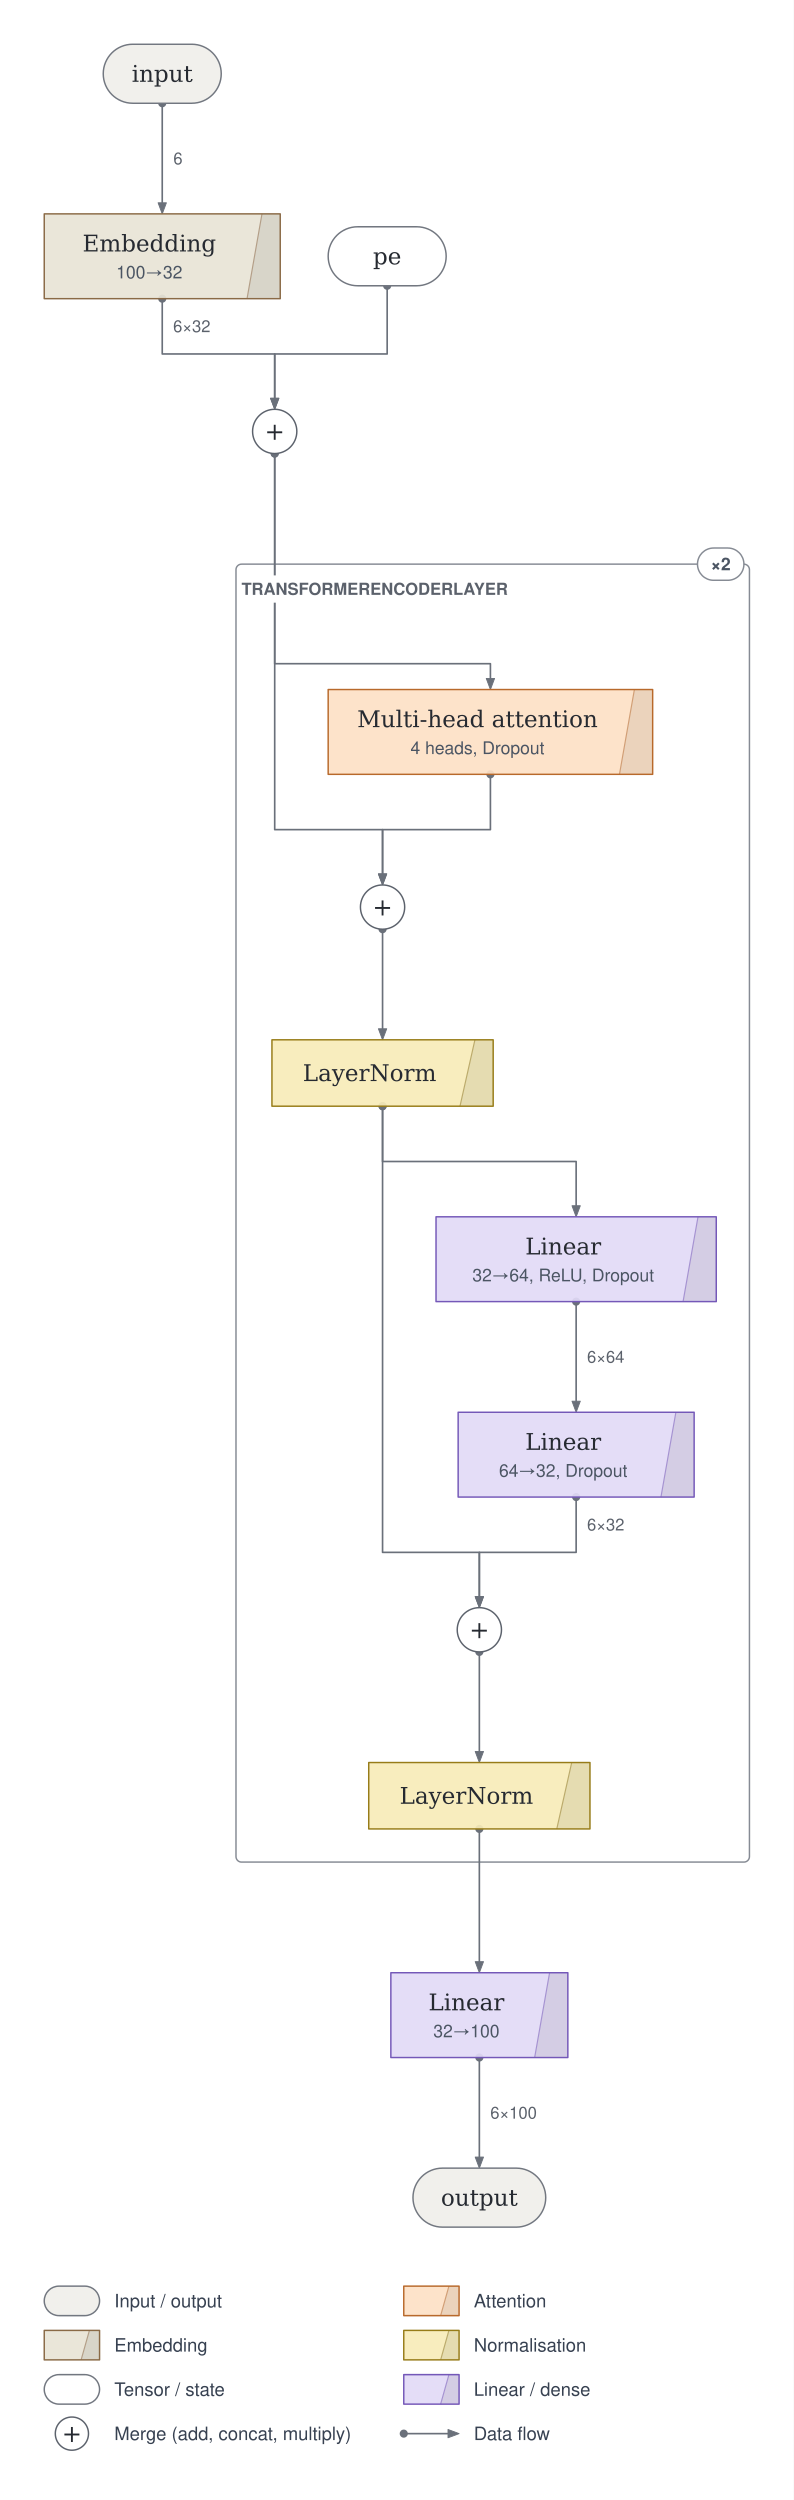
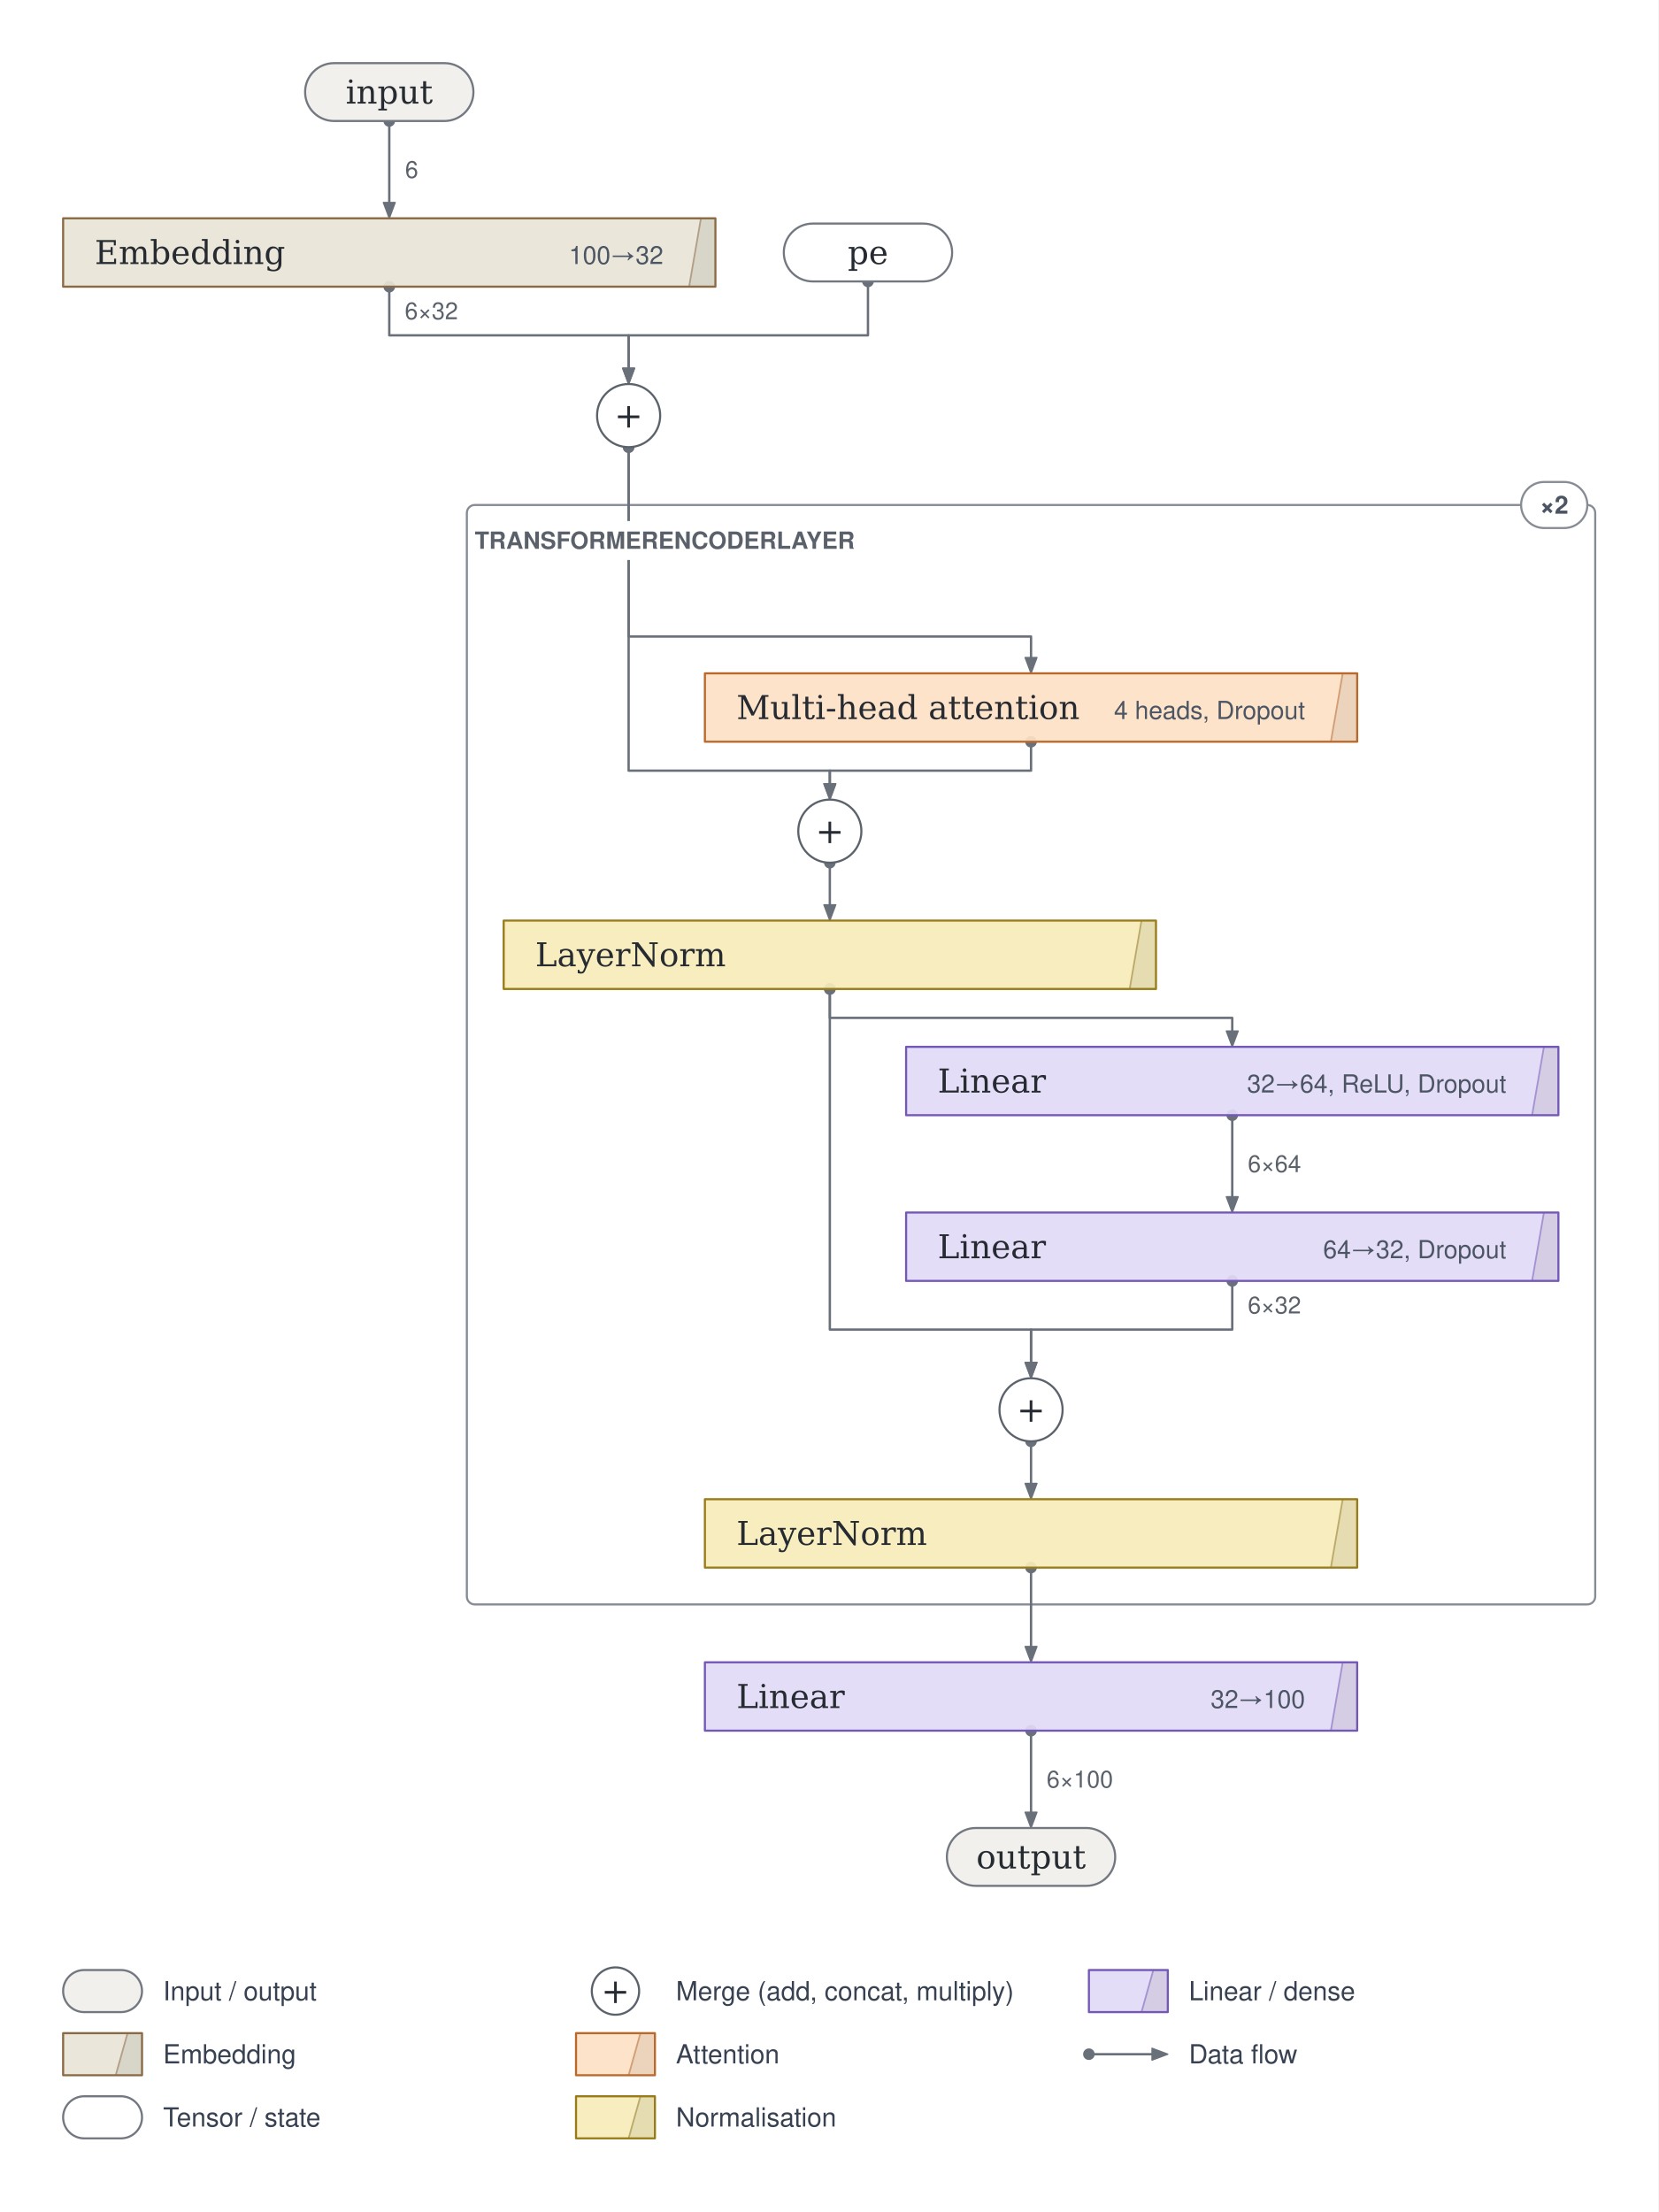
- <svg xmlns="http://www.w3.org/2000/svg" width="430.5" height="1356" viewBox="0 0 430.5 1356" role="img">
-   <rect x="0" y="0" width="430.5" height="1356" fill="#ffffff" />
+ <svg xmlns="http://www.w3.org/2000/svg" width="630.5" height="841" viewBox="0 0 630.5 841" role="img">
+   <rect x="0" y="0" width="630.5" height="841" fill="#ffffff" />
  <g class="tg-groups">
    <g class="tg-group" data-id="encoder.layers.0">
-       <rect x="128" y="306" width="278.5" height="704" rx="3" fill="#ffffff" fill-opacity="0" stroke="#868b94" stroke-width="0.8" stroke-linejoin="round" />
+       <rect x="177.5" y="192" width="429" height="418" rx="3" fill="#ffffff" fill-opacity="0" stroke="#868b94" stroke-width="0.8" stroke-linejoin="round" />
    </g>
  </g>
  <g class="tg-edges">
    <g class="tg-edge tg-edge-data">
-       <polyline points="266,420 266,450 207.5,450 207.5,474.6" fill="none" stroke="#6a707a" stroke-width="0.9" stroke-linejoin="round" />
-       <polygon points="207.5,480 205.25,474 209.75,474" fill="#6a707a" stroke="#6a707a" stroke-width="0.5" stroke-linejoin="round" />
-       <circle cx="266" cy="420" r="2.2" fill="#6a707a" />
-     </g>
-     <g class="tg-edge tg-edge-data">
-       <polyline points="207.5,504 207.5,558.6" fill="none" stroke="#6a707a" stroke-width="0.9" stroke-linejoin="round" />
-       <polygon points="207.5,564 205.25,558 209.75,558" fill="#6a707a" stroke="#6a707a" stroke-width="0.5" stroke-linejoin="round" />
-       <circle cx="207.5" cy="504" r="2.2" fill="#6a707a" />
-     </g>
-     <g class="tg-edge tg-edge-data">
-       <polyline points="207.5,600 207.5,630 312.5,630 312.5,654.6" fill="none" stroke="#6a707a" stroke-width="0.9" stroke-linejoin="round" />
-       <polygon points="312.5,660 310.25,654 314.75,654" fill="#6a707a" stroke="#6a707a" stroke-width="0.5" stroke-linejoin="round" />
-       <circle cx="207.5" cy="600" r="2.2" fill="#6a707a" />
-     </g>
-     <g class="tg-edge tg-edge-data">
-       <polyline points="312.5,706 312.5,760.6" fill="none" stroke="#6a707a" stroke-width="0.9" stroke-linejoin="round" />
-       <polygon points="312.5,766 310.25,760 314.75,760" fill="#6a707a" stroke="#6a707a" stroke-width="0.5" stroke-linejoin="round" />
-       <circle cx="312.5" cy="706" r="2.2" fill="#6a707a" />
-     </g>
-     <g class="tg-edge tg-edge-data">
-       <polyline points="207.5,600 207.5,842 260,842 260,866.6" fill="none" stroke="#6a707a" stroke-width="0.9" stroke-linejoin="round" />
-       <polygon points="260,872 257.75,866 262.25,866" fill="#6a707a" stroke="#6a707a" stroke-width="0.5" stroke-linejoin="round" />
-       <circle cx="207.5" cy="600" r="2.2" fill="#6a707a" />
-     </g>
-     <g class="tg-edge tg-edge-data">
-       <polyline points="312.5,812 312.5,842 260,842 260,866.6" fill="none" stroke="#6a707a" stroke-width="0.9" stroke-linejoin="round" />
-       <polygon points="260,872 257.75,866 262.25,866" fill="#6a707a" stroke="#6a707a" stroke-width="0.5" stroke-linejoin="round" />
-       <circle cx="312.5" cy="812" r="2.2" fill="#6a707a" />
-     </g>
-     <g class="tg-edge tg-edge-data">
-       <polyline points="260,896 260,950.6" fill="none" stroke="#6a707a" stroke-width="0.9" stroke-linejoin="round" />
-       <polygon points="260,956 257.75,950 262.25,950" fill="#6a707a" stroke="#6a707a" stroke-width="0.5" stroke-linejoin="round" />
-       <circle cx="260" cy="896" r="2.2" fill="#6a707a" />
-     </g>
-     <g class="tg-edge tg-edge-data">
-       <polyline points="88,56 88,110.6" fill="none" stroke="#6a707a" stroke-width="0.9" stroke-linejoin="round" />
-       <polygon points="88,116 85.75,110 90.25,110" fill="#6a707a" stroke="#6a707a" stroke-width="0.5" stroke-linejoin="round" />
-       <circle cx="88" cy="56" r="2.2" fill="#6a707a" />
-     </g>
-     <g class="tg-edge tg-edge-data">
-       <polyline points="88,162 88,192 149,192 149,216.6" fill="none" stroke="#6a707a" stroke-width="0.9" stroke-linejoin="round" />
-       <polygon points="149,222 146.75,216 151.25,216" fill="#6a707a" stroke="#6a707a" stroke-width="0.5" stroke-linejoin="round" />
-       <circle cx="88" cy="162" r="2.2" fill="#6a707a" />
-     </g>
-     <g class="tg-edge tg-edge-data">
-       <polyline points="210,155 210,192 149,192 149,216.6" fill="none" stroke="#6a707a" stroke-width="0.9" stroke-linejoin="round" />
-       <polygon points="149,222 146.75,216 151.25,216" fill="#6a707a" stroke="#6a707a" stroke-width="0.5" stroke-linejoin="round" />
-       <circle cx="210" cy="155" r="2.2" fill="#6a707a" />
-     </g>
-     <g class="tg-edge tg-edge-data">
-       <polyline points="149,246 149,306 149,360 266,360 266,368.6" fill="none" stroke="#6a707a" stroke-width="0.9" stroke-linejoin="round" />
-       <polygon points="266,374 263.75,368 268.25,368" fill="#6a707a" stroke="#6a707a" stroke-width="0.5" stroke-linejoin="round" />
-       <circle cx="149" cy="246" r="2.2" fill="#6a707a" />
-     </g>
-     <g class="tg-edge tg-edge-data">
-       <polyline points="149,246 149,306 149,450 207.5,450 207.5,474.6" fill="none" stroke="#6a707a" stroke-width="0.9" stroke-linejoin="round" />
-       <polygon points="207.5,480 205.25,474 209.75,474" fill="#6a707a" stroke="#6a707a" stroke-width="0.5" stroke-linejoin="round" />
-       <circle cx="149" cy="246" r="2.2" fill="#6a707a" />
-     </g>
-     <g class="tg-edge tg-edge-data">
-       <polyline points="260,992 260,1010 260,1064.6" fill="none" stroke="#6a707a" stroke-width="0.9" stroke-linejoin="round" />
-       <polygon points="260,1070 257.75,1064 262.25,1064" fill="#6a707a" stroke="#6a707a" stroke-width="0.5" stroke-linejoin="round" />
-       <circle cx="260" cy="992" r="2.2" fill="#6a707a" />
-     </g>
-     <g class="tg-edge tg-edge-data">
-       <polyline points="260,1116 260,1170.6" fill="none" stroke="#6a707a" stroke-width="0.9" stroke-linejoin="round" />
-       <polygon points="260,1176 257.75,1170 262.25,1170" fill="#6a707a" stroke="#6a707a" stroke-width="0.5" stroke-linejoin="round" />
-       <circle cx="260" cy="1116" r="2.2" fill="#6a707a" />
-     </g>
-     <g class="tg-edge tg-edge-data">
-       <polyline points="219,1320 243.6,1320" fill="none" stroke="#6a707a" stroke-width="0.9" stroke-linejoin="round" />
-       <polygon points="249,1320 243,1322.25 243,1317.75" fill="#6a707a" stroke="#6a707a" stroke-width="0.5" stroke-linejoin="round" />
-       <circle cx="219" cy="1320" r="2.2" fill="#6a707a" />
+       <polyline points="392,282 392,293 315.5,293 315.5,298.6" fill="none" stroke="#6a707a" stroke-width="0.9" stroke-linejoin="round" />
+       <polygon points="315.5,304 313.25,298 317.75,298" fill="#6a707a" stroke="#6a707a" stroke-width="0.5" stroke-linejoin="round" />
+       <circle cx="392" cy="282" r="2.2" fill="#6a707a" />
+     </g>
+     <g class="tg-edge tg-edge-data">
+       <polyline points="315.5,328 315.5,344.6" fill="none" stroke="#6a707a" stroke-width="0.9" stroke-linejoin="round" />
+       <polygon points="315.5,350 313.25,344 317.75,344" fill="#6a707a" stroke="#6a707a" stroke-width="0.5" stroke-linejoin="round" />
+       <circle cx="315.5" cy="328" r="2.2" fill="#6a707a" />
+     </g>
+     <g class="tg-edge tg-edge-data">
+       <polyline points="315.5,376 315.5,387 468.5,387 468.5,392.6" fill="none" stroke="#6a707a" stroke-width="0.9" stroke-linejoin="round" />
+       <polygon points="468.5,398 466.25,392 470.75,392" fill="#6a707a" stroke="#6a707a" stroke-width="0.5" stroke-linejoin="round" />
+       <circle cx="315.5" cy="376" r="2.2" fill="#6a707a" />
+     </g>
+     <g class="tg-edge tg-edge-data">
+       <polyline points="468.5,424 468.5,455.6" fill="none" stroke="#6a707a" stroke-width="0.9" stroke-linejoin="round" />
+       <polygon points="468.5,461 466.25,455 470.75,455" fill="#6a707a" stroke="#6a707a" stroke-width="0.5" stroke-linejoin="round" />
+       <circle cx="468.5" cy="424" r="2.2" fill="#6a707a" />
+     </g>
+     <g class="tg-edge tg-edge-data">
+       <polyline points="315.5,376 315.5,505.5 392,505.5 392,518.6" fill="none" stroke="#6a707a" stroke-width="0.9" stroke-linejoin="round" />
+       <polygon points="392,524 389.75,518 394.25,518" fill="#6a707a" stroke="#6a707a" stroke-width="0.5" stroke-linejoin="round" />
+       <circle cx="315.5" cy="376" r="2.2" fill="#6a707a" />
+     </g>
+     <g class="tg-edge tg-edge-data">
+       <polyline points="468.5,487 468.5,505.5 392,505.5 392,518.6" fill="none" stroke="#6a707a" stroke-width="0.9" stroke-linejoin="round" />
+       <polygon points="392,524 389.75,518 394.25,518" fill="#6a707a" stroke="#6a707a" stroke-width="0.5" stroke-linejoin="round" />
+       <circle cx="468.5" cy="487" r="2.2" fill="#6a707a" />
+     </g>
+     <g class="tg-edge tg-edge-data">
+       <polyline points="392,548 392,564.6" fill="none" stroke="#6a707a" stroke-width="0.9" stroke-linejoin="round" />
+       <polygon points="392,570 389.75,564 394.25,564" fill="#6a707a" stroke="#6a707a" stroke-width="0.5" stroke-linejoin="round" />
+       <circle cx="392" cy="548" r="2.2" fill="#6a707a" />
+     </g>
+     <g class="tg-edge tg-edge-data">
+       <polyline points="148,46 148,77.6" fill="none" stroke="#6a707a" stroke-width="0.9" stroke-linejoin="round" />
+       <polygon points="148,83 145.75,77 150.25,77" fill="#6a707a" stroke="#6a707a" stroke-width="0.5" stroke-linejoin="round" />
+       <circle cx="148" cy="46" r="2.2" fill="#6a707a" />
+     </g>
+     <g class="tg-edge tg-edge-data">
+       <polyline points="148,109 148,127.5 239,127.5 239,140.6" fill="none" stroke="#6a707a" stroke-width="0.9" stroke-linejoin="round" />
+       <polygon points="239,146 236.75,140 241.25,140" fill="#6a707a" stroke="#6a707a" stroke-width="0.5" stroke-linejoin="round" />
+       <circle cx="148" cy="109" r="2.2" fill="#6a707a" />
+     </g>
+     <g class="tg-edge tg-edge-data">
+       <polyline points="330,107 330,127.5 239,127.5 239,140.6" fill="none" stroke="#6a707a" stroke-width="0.9" stroke-linejoin="round" />
+       <polygon points="239,146 236.75,140 241.25,140" fill="#6a707a" stroke="#6a707a" stroke-width="0.5" stroke-linejoin="round" />
+       <circle cx="330" cy="107" r="2.2" fill="#6a707a" />
+     </g>
+     <g class="tg-edge tg-edge-data">
+       <polyline points="239,170 239,192 239,242 392,242 392,250.6" fill="none" stroke="#6a707a" stroke-width="0.9" stroke-linejoin="round" />
+       <polygon points="392,256 389.75,250 394.25,250" fill="#6a707a" stroke="#6a707a" stroke-width="0.5" stroke-linejoin="round" />
+       <circle cx="239" cy="170" r="2.2" fill="#6a707a" />
+     </g>
+     <g class="tg-edge tg-edge-data">
+       <polyline points="239,170 239,192 239,293 315.5,293 315.5,298.6" fill="none" stroke="#6a707a" stroke-width="0.9" stroke-linejoin="round" />
+       <polygon points="315.5,304 313.25,298 317.75,298" fill="#6a707a" stroke="#6a707a" stroke-width="0.5" stroke-linejoin="round" />
+       <circle cx="239" cy="170" r="2.2" fill="#6a707a" />
+     </g>
+     <g class="tg-edge tg-edge-data">
+       <polyline points="392,596 392,610 392,626.6" fill="none" stroke="#6a707a" stroke-width="0.9" stroke-linejoin="round" />
+       <polygon points="392,632 389.75,626 394.25,626" fill="#6a707a" stroke="#6a707a" stroke-width="0.5" stroke-linejoin="round" />
+       <circle cx="392" cy="596" r="2.2" fill="#6a707a" />
+     </g>
+     <g class="tg-edge tg-edge-data">
+       <polyline points="392,658 392,689.6" fill="none" stroke="#6a707a" stroke-width="0.9" stroke-linejoin="round" />
+       <polygon points="392,695 389.75,689 394.25,689" fill="#6a707a" stroke="#6a707a" stroke-width="0.5" stroke-linejoin="round" />
+       <circle cx="392" cy="658" r="2.2" fill="#6a707a" />
+     </g>
+     <g class="tg-edge tg-edge-data">
+       <polyline points="414,781 438.6,781" fill="none" stroke="#6a707a" stroke-width="0.9" stroke-linejoin="round" />
+       <polygon points="444,781 438,783.25 438,778.75" fill="#6a707a" stroke="#6a707a" stroke-width="0.5" stroke-linejoin="round" />
+       <circle cx="414" cy="781" r="2.2" fill="#6a707a" />
    </g>
  </g>
  <g class="tg-nodes">
    <g class="tg-node tg-io" data-id="n0">
-       <rect x="56" y="24" width="64" height="32" rx="16" fill="#f1f0ec" stroke="#727780" stroke-width="0.8" stroke-linejoin="round" />
-       <text x="88" y="44.38" font-family="'Source Serif 4', 'Source Serif Pro', 'Georgia', 'Libertinus Serif', 'DejaVu Serif', serif" font-size="12.5" text-anchor="middle" fill="#262a31">input</text>
+       <rect x="116" y="24" width="64" height="22" rx="11" fill="#f1f0ec" stroke="#727780" stroke-width="0.8" stroke-linejoin="round" />
+       <text x="148" y="39.38" font-family="'Source Serif 4', 'Source Serif Pro', 'Georgia', 'Libertinus Serif', 'DejaVu Serif', serif" font-size="12.5" text-anchor="middle" fill="#262a31">input</text>
    </g>
    <g class="tg-node tg-embedding" data-id="n1">
-       <polygon points="24,116 142.1,116 134,162 24,162" fill="#e8e4d6" fill-opacity="0.92" />
-       <polygon points="142.1,116 152,116 152,162 134,162" fill="#d5d2c5" fill-opacity="0.92" />
-       <polyline points="142.1,116 134,162" fill="none" stroke="#b39e87" stroke-width="0.64" stroke-linejoin="round" />
-       <rect x="24" y="116" width="128" height="46" fill="none" stroke="#8a6a46" stroke-width="0.8" stroke-linejoin="round" />
-       <text x="80.98" y="136.41" font-family="'Source Serif 4', 'Source Serif Pro', 'Georgia', 'Libertinus Serif', 'DejaVu Serif', serif" font-size="12.5" text-anchor="middle" fill="#262a31">Embedding</text>
-       <text x="80.98" y="151.01" font-family="'Avenir Next', 'Helvetica Neue', 'Helvetica', 'Arial', 'DejaVu Sans', sans-serif" font-size="9.5" text-anchor="middle" fill="#4b5563">100→32</text>
+       <polygon points="24,83 266.5,83 262,109 24,109" fill="#e8e4d6" fill-opacity="0.92" />
+       <polygon points="266.5,83 272,83 272,109 262,109" fill="#d5d2c5" fill-opacity="0.92" />
+       <polyline points="266.5,83 262,109" fill="none" stroke="#b39e87" stroke-width="0.64" stroke-linejoin="round" />
+       <rect x="24" y="83" width="248" height="26" fill="none" stroke="#8a6a46" stroke-width="0.8" stroke-linejoin="round" />
+       <text x="36" y="100.38" font-family="'Source Serif 4', 'Source Serif Pro', 'Georgia', 'Libertinus Serif', 'DejaVu Serif', serif" font-size="12.5" fill="#262a31">Embedding</text>
+       <text x="252.2" y="100.38" font-family="'Avenir Next', 'Helvetica Neue', 'Helvetica', 'Arial', 'DejaVu Sans', sans-serif" font-size="9.5" text-anchor="end" fill="#4b5563">100→32</text>
    </g>
    <g class="tg-node tg-tensor" data-id="n2">
-       <rect x="178" y="123" width="64" height="32" rx="16" fill="#ffffff" stroke="#727780" stroke-width="0.8" stroke-linejoin="round" />
-       <text x="210" y="143.38" font-family="'Source Serif 4', 'Source Serif Pro', 'Georgia', 'Libertinus Serif', 'DejaVu Serif', serif" font-size="12.5" text-anchor="middle" fill="#262a31">pe</text>
+       <rect x="298" y="85" width="64" height="22" rx="11" fill="#ffffff" stroke="#727780" stroke-width="0.8" stroke-linejoin="round" />
+       <text x="330" y="100.38" font-family="'Source Serif 4', 'Source Serif Pro', 'Georgia', 'Libertinus Serif', 'DejaVu Serif', serif" font-size="12.5" text-anchor="middle" fill="#262a31">pe</text>
    </g>
    <g class="tg-node tg-merge" data-id="n3">
-       <circle cx="149" cy="234" r="12" fill="#ffffff" stroke="#5c626c" stroke-width="0.8" stroke-linejoin="round" />
-       <text x="149" y="238.55" font-family="'Source Serif 4', 'Source Serif Pro', 'Georgia', 'Libertinus Serif', 'DejaVu Serif', serif" font-size="13" text-anchor="middle" fill="#262a31">+</text>
+       <circle cx="239" cy="158" r="12" fill="#ffffff" stroke="#5c626c" stroke-width="0.8" stroke-linejoin="round" />
+       <text x="239" y="162.55" font-family="'Source Serif 4', 'Source Serif Pro', 'Georgia', 'Libertinus Serif', 'DejaVu Serif', serif" font-size="13" text-anchor="middle" fill="#262a31">+</text>
    </g>
    <g class="tg-node tg-attention" data-id="n4">
-       <polygon points="178,374 344.1,374 336,420 178,420" fill="#fde1c6" fill-opacity="0.92" />
-       <polygon points="344.1,374 354,374 354,420 336,420" fill="#e9cfb6" fill-opacity="0.92" />
-       <polyline points="344.1,374 336,420" fill="none" stroke="#d19e75" stroke-width="0.64" stroke-linejoin="round" />
-       <rect x="178" y="374" width="176" height="46" fill="none" stroke="#b8692b" stroke-width="0.8" stroke-linejoin="round" />
-       <text x="258.98" y="394.41" font-family="'Source Serif 4', 'Source Serif Pro', 'Georgia', 'Libertinus Serif', 'DejaVu Serif', serif" font-size="12.5" text-anchor="middle" fill="#262a31">Multi-head attention</text>
-       <text x="258.98" y="409.01" font-family="'Avenir Next', 'Helvetica Neue', 'Helvetica', 'Arial', 'DejaVu Sans', sans-serif" font-size="9.5" text-anchor="middle" fill="#4b5563">4 heads, Dropout</text>
+       <polygon points="268,256 510.5,256 506,282 268,282" fill="#fde1c6" fill-opacity="0.92" />
+       <polygon points="510.5,256 516,256 516,282 506,282" fill="#e9cfb6" fill-opacity="0.92" />
+       <polyline points="510.5,256 506,282" fill="none" stroke="#d19e75" stroke-width="0.64" stroke-linejoin="round" />
+       <rect x="268" y="256" width="248" height="26" fill="none" stroke="#b8692b" stroke-width="0.8" stroke-linejoin="round" />
+       <text x="280" y="273.38" font-family="'Source Serif 4', 'Source Serif Pro', 'Georgia', 'Libertinus Serif', 'DejaVu Serif', serif" font-size="12.5" fill="#262a31">Multi-head attention</text>
+       <text x="496.2" y="273.38" font-family="'Avenir Next', 'Helvetica Neue', 'Helvetica', 'Arial', 'DejaVu Sans', sans-serif" font-size="9.5" text-anchor="end" fill="#4b5563">4 heads, Dropout</text>
    </g>
    <g class="tg-node tg-merge" data-id="n6">
-       <circle cx="207.5" cy="492" r="12" fill="#ffffff" stroke="#5c626c" stroke-width="0.8" stroke-linejoin="round" />
-       <text x="207.5" y="496.55" font-family="'Source Serif 4', 'Source Serif Pro', 'Georgia', 'Libertinus Serif', 'DejaVu Serif', serif" font-size="13" text-anchor="middle" fill="#262a31">+</text>
+       <circle cx="315.5" cy="316" r="12" fill="#ffffff" stroke="#5c626c" stroke-width="0.8" stroke-linejoin="round" />
+       <text x="315.5" y="320.55" font-family="'Source Serif 4', 'Source Serif Pro', 'Georgia', 'Libertinus Serif', 'DejaVu Serif', serif" font-size="13" text-anchor="middle" fill="#262a31">+</text>
    </g>
    <g class="tg-node tg-norm" data-id="n7">
-       <polygon points="147.5,564 257.6,564 249.5,600 147.5,600" fill="#f7ecb9" fill-opacity="0.92" />
-       <polygon points="257.6,564 267.5,564 267.5,600 249.5,600" fill="#e3d9aa" fill-opacity="0.92" />
-       <polyline points="257.6,564 249.5,600" fill="none" stroke="#bbaa6a" stroke-width="0.64" stroke-linejoin="round" />
-       <rect x="147.5" y="564" width="120" height="36" fill="none" stroke="#977c19" stroke-width="0.8" stroke-linejoin="round" />
-       <text x="200.48" y="586.38" font-family="'Source Serif 4', 'Source Serif Pro', 'Georgia', 'Libertinus Serif', 'DejaVu Serif', serif" font-size="12.5" text-anchor="middle" fill="#262a31">LayerNorm</text>
+       <polygon points="191.5,350 434,350 429.5,376 191.5,376" fill="#f7ecb9" fill-opacity="0.92" />
+       <polygon points="434,350 439.5,350 439.5,376 429.5,376" fill="#e3d9aa" fill-opacity="0.92" />
+       <polyline points="434,350 429.5,376" fill="none" stroke="#bbaa6a" stroke-width="0.64" stroke-linejoin="round" />
+       <rect x="191.5" y="350" width="248" height="26" fill="none" stroke="#977c19" stroke-width="0.8" stroke-linejoin="round" />
+       <text x="203.5" y="367.38" font-family="'Source Serif 4', 'Source Serif Pro', 'Georgia', 'Libertinus Serif', 'DejaVu Serif', serif" font-size="12.5" fill="#262a31">LayerNorm</text>
    </g>
    <g class="tg-node tg-linear" data-id="n8">
-       <polygon points="236.5,660 378.6,660 370.5,706 236.5,706" fill="#e2daf6" fill-opacity="0.92" />
-       <polygon points="378.6,660 388.5,660 388.5,706 370.5,706" fill="#d0c9e2" fill-opacity="0.92" />
-       <polyline points="378.6,660 370.5,706" fill="none" stroke="#a592d1" stroke-width="0.64" stroke-linejoin="round" />
-       <rect x="236.5" y="660" width="152" height="46" fill="none" stroke="#7458b8" stroke-width="0.8" stroke-linejoin="round" />
-       <text x="305.48" y="680.41" font-family="'Source Serif 4', 'Source Serif Pro', 'Georgia', 'Libertinus Serif', 'DejaVu Serif', serif" font-size="12.5" text-anchor="middle" fill="#262a31">Linear</text>
-       <text x="305.48" y="695.01" font-family="'Avenir Next', 'Helvetica Neue', 'Helvetica', 'Arial', 'DejaVu Sans', sans-serif" font-size="9.5" text-anchor="middle" fill="#4b5563">32→64, ReLU, Dropout</text>
+       <polygon points="344.5,398 587,398 582.5,424 344.5,424" fill="#e2daf6" fill-opacity="0.92" />
+       <polygon points="587,398 592.5,398 592.5,424 582.5,424" fill="#d0c9e2" fill-opacity="0.92" />
+       <polyline points="587,398 582.5,424" fill="none" stroke="#a592d1" stroke-width="0.64" stroke-linejoin="round" />
+       <rect x="344.5" y="398" width="248" height="26" fill="none" stroke="#7458b8" stroke-width="0.8" stroke-linejoin="round" />
+       <text x="356.5" y="415.38" font-family="'Source Serif 4', 'Source Serif Pro', 'Georgia', 'Libertinus Serif', 'DejaVu Serif', serif" font-size="12.5" fill="#262a31">Linear</text>
+       <text x="572.7" y="415.38" font-family="'Avenir Next', 'Helvetica Neue', 'Helvetica', 'Arial', 'DejaVu Sans', sans-serif" font-size="9.5" text-anchor="end" fill="#4b5563">32→64, ReLU, Dropout</text>
    </g>
    <g class="tg-node tg-linear" data-id="n11">
-       <polygon points="248.5,766 366.6,766 358.5,812 248.5,812" fill="#e2daf6" fill-opacity="0.92" />
-       <polygon points="366.6,766 376.5,766 376.5,812 358.5,812" fill="#d0c9e2" fill-opacity="0.92" />
-       <polyline points="366.6,766 358.5,812" fill="none" stroke="#a592d1" stroke-width="0.64" stroke-linejoin="round" />
-       <rect x="248.5" y="766" width="128" height="46" fill="none" stroke="#7458b8" stroke-width="0.8" stroke-linejoin="round" />
-       <text x="305.48" y="786.41" font-family="'Source Serif 4', 'Source Serif Pro', 'Georgia', 'Libertinus Serif', 'DejaVu Serif', serif" font-size="12.5" text-anchor="middle" fill="#262a31">Linear</text>
-       <text x="305.48" y="801.01" font-family="'Avenir Next', 'Helvetica Neue', 'Helvetica', 'Arial', 'DejaVu Sans', sans-serif" font-size="9.5" text-anchor="middle" fill="#4b5563">64→32, Dropout</text>
+       <polygon points="344.5,461 587,461 582.5,487 344.5,487" fill="#e2daf6" fill-opacity="0.92" />
+       <polygon points="587,461 592.5,461 592.5,487 582.5,487" fill="#d0c9e2" fill-opacity="0.92" />
+       <polyline points="587,461 582.5,487" fill="none" stroke="#a592d1" stroke-width="0.64" stroke-linejoin="round" />
+       <rect x="344.5" y="461" width="248" height="26" fill="none" stroke="#7458b8" stroke-width="0.8" stroke-linejoin="round" />
+       <text x="356.5" y="478.38" font-family="'Source Serif 4', 'Source Serif Pro', 'Georgia', 'Libertinus Serif', 'DejaVu Serif', serif" font-size="12.5" fill="#262a31">Linear</text>
+       <text x="572.7" y="478.38" font-family="'Avenir Next', 'Helvetica Neue', 'Helvetica', 'Arial', 'DejaVu Sans', sans-serif" font-size="9.5" text-anchor="end" fill="#4b5563">64→32, Dropout</text>
    </g>
    <g class="tg-node tg-merge" data-id="n13">
-       <circle cx="260" cy="884" r="12" fill="#ffffff" stroke="#5c626c" stroke-width="0.8" stroke-linejoin="round" />
-       <text x="260" y="888.55" font-family="'Source Serif 4', 'Source Serif Pro', 'Georgia', 'Libertinus Serif', 'DejaVu Serif', serif" font-size="13" text-anchor="middle" fill="#262a31">+</text>
+       <circle cx="392" cy="536" r="12" fill="#ffffff" stroke="#5c626c" stroke-width="0.8" stroke-linejoin="round" />
+       <text x="392" y="540.55" font-family="'Source Serif 4', 'Source Serif Pro', 'Georgia', 'Libertinus Serif', 'DejaVu Serif', serif" font-size="13" text-anchor="middle" fill="#262a31">+</text>
    </g>
    <g class="tg-node tg-norm" data-id="n14">
-       <polygon points="200,956 310.1,956 302,992 200,992" fill="#f7ecb9" fill-opacity="0.92" />
-       <polygon points="310.1,956 320,956 320,992 302,992" fill="#e3d9aa" fill-opacity="0.92" />
-       <polyline points="310.1,956 302,992" fill="none" stroke="#bbaa6a" stroke-width="0.64" stroke-linejoin="round" />
-       <rect x="200" y="956" width="120" height="36" fill="none" stroke="#977c19" stroke-width="0.8" stroke-linejoin="round" />
-       <text x="252.98" y="978.38" font-family="'Source Serif 4', 'Source Serif Pro', 'Georgia', 'Libertinus Serif', 'DejaVu Serif', serif" font-size="12.5" text-anchor="middle" fill="#262a31">LayerNorm</text>
+       <polygon points="268,570 510.5,570 506,596 268,596" fill="#f7ecb9" fill-opacity="0.92" />
+       <polygon points="510.5,570 516,570 516,596 506,596" fill="#e3d9aa" fill-opacity="0.92" />
+       <polyline points="510.5,570 506,596" fill="none" stroke="#bbaa6a" stroke-width="0.64" stroke-linejoin="round" />
+       <rect x="268" y="570" width="248" height="26" fill="none" stroke="#977c19" stroke-width="0.8" stroke-linejoin="round" />
+       <text x="280" y="587.38" font-family="'Source Serif 4', 'Source Serif Pro', 'Georgia', 'Libertinus Serif', 'DejaVu Serif', serif" font-size="12.5" fill="#262a31">LayerNorm</text>
    </g>
    <g class="tg-node tg-linear" data-id="n26">
-       <polygon points="212,1070 298.1,1070 290,1116 212,1116" fill="#e2daf6" fill-opacity="0.92" />
-       <polygon points="298.1,1070 308,1070 308,1116 290,1116" fill="#d0c9e2" fill-opacity="0.92" />
-       <polyline points="298.1,1070 290,1116" fill="none" stroke="#a592d1" stroke-width="0.64" stroke-linejoin="round" />
-       <rect x="212" y="1070" width="96" height="46" fill="none" stroke="#7458b8" stroke-width="0.8" stroke-linejoin="round" />
-       <text x="252.98" y="1090.41" font-family="'Source Serif 4', 'Source Serif Pro', 'Georgia', 'Libertinus Serif', 'DejaVu Serif', serif" font-size="12.5" text-anchor="middle" fill="#262a31">Linear</text>
-       <text x="252.98" y="1105.01" font-family="'Avenir Next', 'Helvetica Neue', 'Helvetica', 'Arial', 'DejaVu Sans', sans-serif" font-size="9.5" text-anchor="middle" fill="#4b5563">32→100</text>
+       <polygon points="268,632 510.5,632 506,658 268,658" fill="#e2daf6" fill-opacity="0.92" />
+       <polygon points="510.5,632 516,632 516,658 506,658" fill="#d0c9e2" fill-opacity="0.92" />
+       <polyline points="510.5,632 506,658" fill="none" stroke="#a592d1" stroke-width="0.64" stroke-linejoin="round" />
+       <rect x="268" y="632" width="248" height="26" fill="none" stroke="#7458b8" stroke-width="0.8" stroke-linejoin="round" />
+       <text x="280" y="649.38" font-family="'Source Serif 4', 'Source Serif Pro', 'Georgia', 'Libertinus Serif', 'DejaVu Serif', serif" font-size="12.5" fill="#262a31">Linear</text>
+       <text x="496.2" y="649.38" font-family="'Avenir Next', 'Helvetica Neue', 'Helvetica', 'Arial', 'DejaVu Sans', sans-serif" font-size="9.5" text-anchor="end" fill="#4b5563">32→100</text>
    </g>
    <g class="tg-node tg-io" data-id="n27">
-       <rect x="224" y="1176" width="72" height="32" rx="16" fill="#f1f0ec" stroke="#727780" stroke-width="0.8" stroke-linejoin="round" />
-       <text x="260" y="1196.38" font-family="'Source Serif 4', 'Source Serif Pro', 'Georgia', 'Libertinus Serif', 'DejaVu Serif', serif" font-size="12.5" text-anchor="middle" fill="#262a31">output</text>
+       <rect x="360" y="695" width="64" height="22" rx="11" fill="#f1f0ec" stroke="#727780" stroke-width="0.8" stroke-linejoin="round" />
+       <text x="392" y="710.38" font-family="'Source Serif 4', 'Source Serif Pro', 'Georgia', 'Libertinus Serif', 'DejaVu Serif', serif" font-size="12.5" text-anchor="middle" fill="#262a31">output</text>
    </g>
    <g class="tg-node tg-io" data-id="legend:0:io">
-       <rect x="24" y="1240" width="30" height="16" rx="8" fill="#f1f0ec" stroke="#727780" stroke-width="0.8" stroke-linejoin="round" />
+       <rect x="24" y="749" width="30" height="16" rx="8" fill="#f1f0ec" stroke="#727780" stroke-width="0.8" stroke-linejoin="round" />
    </g>
    <g class="tg-node tg-embedding" data-id="legend:1:embedding">
-       <polygon points="24,1264 48.5,1264 44,1280 24,1280" fill="#e8e4d6" fill-opacity="0.92" />
-       <polygon points="48.5,1264 54,1264 54,1280 44,1280" fill="#d5d2c5" fill-opacity="0.92" />
-       <polyline points="48.5,1264 44,1280" fill="none" stroke="#b39e87" stroke-width="0.64" stroke-linejoin="round" />
-       <rect x="24" y="1264" width="30" height="16" fill="none" stroke="#8a6a46" stroke-width="0.8" stroke-linejoin="round" />
+       <polygon points="24,773 48.5,773 44,789 24,789" fill="#e8e4d6" fill-opacity="0.92" />
+       <polygon points="48.5,773 54,773 54,789 44,789" fill="#d5d2c5" fill-opacity="0.92" />
+       <polyline points="48.5,773 44,789" fill="none" stroke="#b39e87" stroke-width="0.64" stroke-linejoin="round" />
+       <rect x="24" y="773" width="30" height="16" fill="none" stroke="#8a6a46" stroke-width="0.8" stroke-linejoin="round" />
    </g>
    <g class="tg-node tg-tensor" data-id="legend:2:tensor">
-       <rect x="24" y="1288" width="30" height="16" rx="8" fill="#ffffff" stroke="#727780" stroke-width="0.8" stroke-linejoin="round" />
+       <rect x="24" y="797" width="30" height="16" rx="8" fill="#ffffff" stroke="#727780" stroke-width="0.8" stroke-linejoin="round" />
    </g>
    <g class="tg-node tg-merge" data-id="legend:3:merge">
-       <circle cx="39" cy="1320" r="9" fill="#ffffff" stroke="#5c626c" stroke-width="0.8" stroke-linejoin="round" />
-       <text x="39" y="1324.55" font-family="'Source Serif 4', 'Source Serif Pro', 'Georgia', 'Libertinus Serif', 'DejaVu Serif', serif" font-size="13" text-anchor="middle" fill="#262a31">+</text>
+       <circle cx="234" cy="757" r="9" fill="#ffffff" stroke="#5c626c" stroke-width="0.8" stroke-linejoin="round" />
+       <text x="234" y="761.55" font-family="'Source Serif 4', 'Source Serif Pro', 'Georgia', 'Libertinus Serif', 'DejaVu Serif', serif" font-size="13" text-anchor="middle" fill="#262a31">+</text>
    </g>
    <g class="tg-node tg-attention" data-id="legend:4:attention">
-       <polygon points="219,1240 243.5,1240 239,1256 219,1256" fill="#fde1c6" fill-opacity="0.92" />
-       <polygon points="243.5,1240 249,1240 249,1256 239,1256" fill="#e9cfb6" fill-opacity="0.92" />
-       <polyline points="243.5,1240 239,1256" fill="none" stroke="#d19e75" stroke-width="0.64" stroke-linejoin="round" />
-       <rect x="219" y="1240" width="30" height="16" fill="none" stroke="#b8692b" stroke-width="0.8" stroke-linejoin="round" />
+       <polygon points="219,773 243.5,773 239,789 219,789" fill="#fde1c6" fill-opacity="0.92" />
+       <polygon points="243.5,773 249,773 249,789 239,789" fill="#e9cfb6" fill-opacity="0.92" />
+       <polyline points="243.5,773 239,789" fill="none" stroke="#d19e75" stroke-width="0.64" stroke-linejoin="round" />
+       <rect x="219" y="773" width="30" height="16" fill="none" stroke="#b8692b" stroke-width="0.8" stroke-linejoin="round" />
    </g>
    <g class="tg-node tg-norm" data-id="legend:5:norm">
-       <polygon points="219,1264 243.5,1264 239,1280 219,1280" fill="#f7ecb9" fill-opacity="0.92" />
-       <polygon points="243.5,1264 249,1264 249,1280 239,1280" fill="#e3d9aa" fill-opacity="0.92" />
-       <polyline points="243.5,1264 239,1280" fill="none" stroke="#bbaa6a" stroke-width="0.64" stroke-linejoin="round" />
-       <rect x="219" y="1264" width="30" height="16" fill="none" stroke="#977c19" stroke-width="0.8" stroke-linejoin="round" />
+       <polygon points="219,797 243.5,797 239,813 219,813" fill="#f7ecb9" fill-opacity="0.92" />
+       <polygon points="243.5,797 249,797 249,813 239,813" fill="#e3d9aa" fill-opacity="0.92" />
+       <polyline points="243.5,797 239,813" fill="none" stroke="#bbaa6a" stroke-width="0.64" stroke-linejoin="round" />
+       <rect x="219" y="797" width="30" height="16" fill="none" stroke="#977c19" stroke-width="0.8" stroke-linejoin="round" />
    </g>
    <g class="tg-node tg-linear" data-id="legend:6:linear">
-       <polygon points="219,1288 243.5,1288 239,1304 219,1304" fill="#e2daf6" fill-opacity="0.92" />
-       <polygon points="243.5,1288 249,1288 249,1304 239,1304" fill="#d0c9e2" fill-opacity="0.92" />
-       <polyline points="243.5,1288 239,1304" fill="none" stroke="#a592d1" stroke-width="0.64" stroke-linejoin="round" />
-       <rect x="219" y="1288" width="30" height="16" fill="none" stroke="#7458b8" stroke-width="0.8" stroke-linejoin="round" />
+       <polygon points="414,749 438.5,749 434,765 414,765" fill="#e2daf6" fill-opacity="0.92" />
+       <polygon points="438.5,749 444,749 444,765 434,765" fill="#d0c9e2" fill-opacity="0.92" />
+       <polyline points="438.5,749 434,765" fill="none" stroke="#a592d1" stroke-width="0.64" stroke-linejoin="round" />
+       <rect x="414" y="749" width="30" height="16" fill="none" stroke="#7458b8" stroke-width="0.8" stroke-linejoin="round" />
    </g>
  </g>
  <g class="tg-labels">
-     <rect x="129" y="312.1" width="154.83" height="14.8" rx="2" fill="#ffffff" />
-     <text x="131" y="322.65" font-family="'Avenir Next', 'Helvetica Neue', 'Helvetica', 'Arial', 'DejaVu Sans', sans-serif" font-size="9" font-weight="600" fill="#5b616b">TRANSFORMERENCODERLAYER</text>
-     <rect x="378.32" y="297.25" width="25.18" height="17.5" rx="8.75" fill="#ffffff" stroke="#868b94" stroke-width="0.8" stroke-linejoin="round" />
-     <text x="390.91" y="309.32" font-family="'Avenir Next', 'Helvetica Neue', 'Helvetica', 'Arial', 'DejaVu Sans', sans-serif" font-size="9.5" font-weight="600" text-anchor="middle" fill="#4b5563">×2</text>
-     <rect x="316.5" y="728.6" width="24.07" height="14.8" rx="2" fill="#ffffff" />
-     <text x="328.54" y="739.15" font-family="'Avenir Next', 'Helvetica Neue', 'Helvetica', 'Arial', 'DejaVu Sans', sans-serif" font-size="9" text-anchor="middle" fill="#5b616b">6×64</text>
-     <rect x="316.5" y="819.6" width="24.07" height="14.8" rx="2" fill="#ffffff" />
-     <text x="328.54" y="830.15" font-family="'Avenir Next', 'Helvetica Neue', 'Helvetica', 'Arial', 'DejaVu Sans', sans-serif" font-size="9" text-anchor="middle" fill="#5b616b">6×32</text>
-     <rect x="92" y="78.6" width="9.04" height="14.8" rx="2" fill="#ffffff" />
-     <text x="96.52" y="89.15" font-family="'Avenir Next', 'Helvetica Neue', 'Helvetica', 'Arial', 'DejaVu Sans', sans-serif" font-size="9" text-anchor="middle" fill="#5b616b">6</text>
-     <rect x="92" y="169.6" width="24.07" height="14.8" rx="2" fill="#ffffff" />
-     <text x="104.03" y="180.15" font-family="'Avenir Next', 'Helvetica Neue', 'Helvetica', 'Arial', 'DejaVu Sans', sans-serif" font-size="9" text-anchor="middle" fill="#5b616b">6×32</text>
-     <rect x="264" y="1138.6" width="29.11" height="14.8" rx="2" fill="#ffffff" />
-     <text x="278.56" y="1149.15" font-family="'Avenir Next', 'Helvetica Neue', 'Helvetica', 'Arial', 'DejaVu Sans', sans-serif" font-size="9" text-anchor="middle" fill="#5b616b">6×100</text>
-     <text x="62" y="1251.5" font-family="'Avenir Next', 'Helvetica Neue', 'Helvetica', 'Arial', 'DejaVu Sans', sans-serif" font-size="10" fill="#374151">Input / output</text>
-     <text x="62" y="1275.5" font-family="'Avenir Next', 'Helvetica Neue', 'Helvetica', 'Arial', 'DejaVu Sans', sans-serif" font-size="10" fill="#374151">Embedding</text>
-     <text x="62" y="1299.5" font-family="'Avenir Next', 'Helvetica Neue', 'Helvetica', 'Arial', 'DejaVu Sans', sans-serif" font-size="10" fill="#374151">Tensor / state</text>
-     <text x="62" y="1323.5" font-family="'Avenir Next', 'Helvetica Neue', 'Helvetica', 'Arial', 'DejaVu Sans', sans-serif" font-size="10" fill="#374151">Merge (add, concat, multiply)</text>
-     <text x="257" y="1251.5" font-family="'Avenir Next', 'Helvetica Neue', 'Helvetica', 'Arial', 'DejaVu Sans', sans-serif" font-size="10" fill="#374151">Attention</text>
-     <text x="257" y="1275.5" font-family="'Avenir Next', 'Helvetica Neue', 'Helvetica', 'Arial', 'DejaVu Sans', sans-serif" font-size="10" fill="#374151">Normalisation</text>
-     <text x="257" y="1299.5" font-family="'Avenir Next', 'Helvetica Neue', 'Helvetica', 'Arial', 'DejaVu Sans', sans-serif" font-size="10" fill="#374151">Linear / dense</text>
-     <text x="257" y="1323.5" font-family="'Avenir Next', 'Helvetica Neue', 'Helvetica', 'Arial', 'DejaVu Sans', sans-serif" font-size="10" fill="#374151">Data flow</text>
+     <rect x="178.5" y="198.1" width="154.83" height="14.8" rx="2" fill="#ffffff" />
+     <text x="180.5" y="208.65" font-family="'Avenir Next', 'Helvetica Neue', 'Helvetica', 'Arial', 'DejaVu Sans', sans-serif" font-size="9" font-weight="600" fill="#5b616b">TRANSFORMERENCODERLAYER</text>
+     <rect x="578.32" y="183.25" width="25.18" height="17.5" rx="8.75" fill="#ffffff" stroke="#868b94" stroke-width="0.8" stroke-linejoin="round" />
+     <text x="590.91" y="195.32" font-family="'Avenir Next', 'Helvetica Neue', 'Helvetica', 'Arial', 'DejaVu Sans', sans-serif" font-size="9.5" font-weight="600" text-anchor="middle" fill="#4b5563">×2</text>
+     <rect x="472.5" y="435.1" width="24.07" height="14.8" rx="2" fill="#ffffff" />
+     <text x="484.54" y="445.65" font-family="'Avenir Next', 'Helvetica Neue', 'Helvetica', 'Arial', 'DejaVu Sans', sans-serif" font-size="9" text-anchor="middle" fill="#5b616b">6×64</text>
+     <rect x="472.5" y="488.85" width="24.07" height="14.8" rx="2" fill="#ffffff" />
+     <text x="484.54" y="499.4" font-family="'Avenir Next', 'Helvetica Neue', 'Helvetica', 'Arial', 'DejaVu Sans', sans-serif" font-size="9" text-anchor="middle" fill="#5b616b">6×32</text>
+     <rect x="152" y="57.1" width="9.04" height="14.8" rx="2" fill="#ffffff" />
+     <text x="156.52" y="67.65" font-family="'Avenir Next', 'Helvetica Neue', 'Helvetica', 'Arial', 'DejaVu Sans', sans-serif" font-size="9" text-anchor="middle" fill="#5b616b">6</text>
+     <rect x="152" y="110.85" width="24.07" height="14.8" rx="2" fill="#ffffff" />
+     <text x="164.03" y="121.4" font-family="'Avenir Next', 'Helvetica Neue', 'Helvetica', 'Arial', 'DejaVu Sans', sans-serif" font-size="9" text-anchor="middle" fill="#5b616b">6×32</text>
+     <rect x="396" y="669.1" width="29.11" height="14.8" rx="2" fill="#ffffff" />
+     <text x="410.56" y="679.65" font-family="'Avenir Next', 'Helvetica Neue', 'Helvetica', 'Arial', 'DejaVu Sans', sans-serif" font-size="9" text-anchor="middle" fill="#5b616b">6×100</text>
+     <text x="62" y="760.5" font-family="'Avenir Next', 'Helvetica Neue', 'Helvetica', 'Arial', 'DejaVu Sans', sans-serif" font-size="10" fill="#374151">Input / output</text>
+     <text x="62" y="784.5" font-family="'Avenir Next', 'Helvetica Neue', 'Helvetica', 'Arial', 'DejaVu Sans', sans-serif" font-size="10" fill="#374151">Embedding</text>
+     <text x="62" y="808.5" font-family="'Avenir Next', 'Helvetica Neue', 'Helvetica', 'Arial', 'DejaVu Sans', sans-serif" font-size="10" fill="#374151">Tensor / state</text>
+     <text x="257" y="760.5" font-family="'Avenir Next', 'Helvetica Neue', 'Helvetica', 'Arial', 'DejaVu Sans', sans-serif" font-size="10" fill="#374151">Merge (add, concat, multiply)</text>
+     <text x="257" y="784.5" font-family="'Avenir Next', 'Helvetica Neue', 'Helvetica', 'Arial', 'DejaVu Sans', sans-serif" font-size="10" fill="#374151">Attention</text>
+     <text x="257" y="808.5" font-family="'Avenir Next', 'Helvetica Neue', 'Helvetica', 'Arial', 'DejaVu Sans', sans-serif" font-size="10" fill="#374151">Normalisation</text>
+     <text x="452" y="760.5" font-family="'Avenir Next', 'Helvetica Neue', 'Helvetica', 'Arial', 'DejaVu Sans', sans-serif" font-size="10" fill="#374151">Linear / dense</text>
+     <text x="452" y="784.5" font-family="'Avenir Next', 'Helvetica Neue', 'Helvetica', 'Arial', 'DejaVu Sans', sans-serif" font-size="10" fill="#374151">Data flow</text>
  </g>
</svg>
